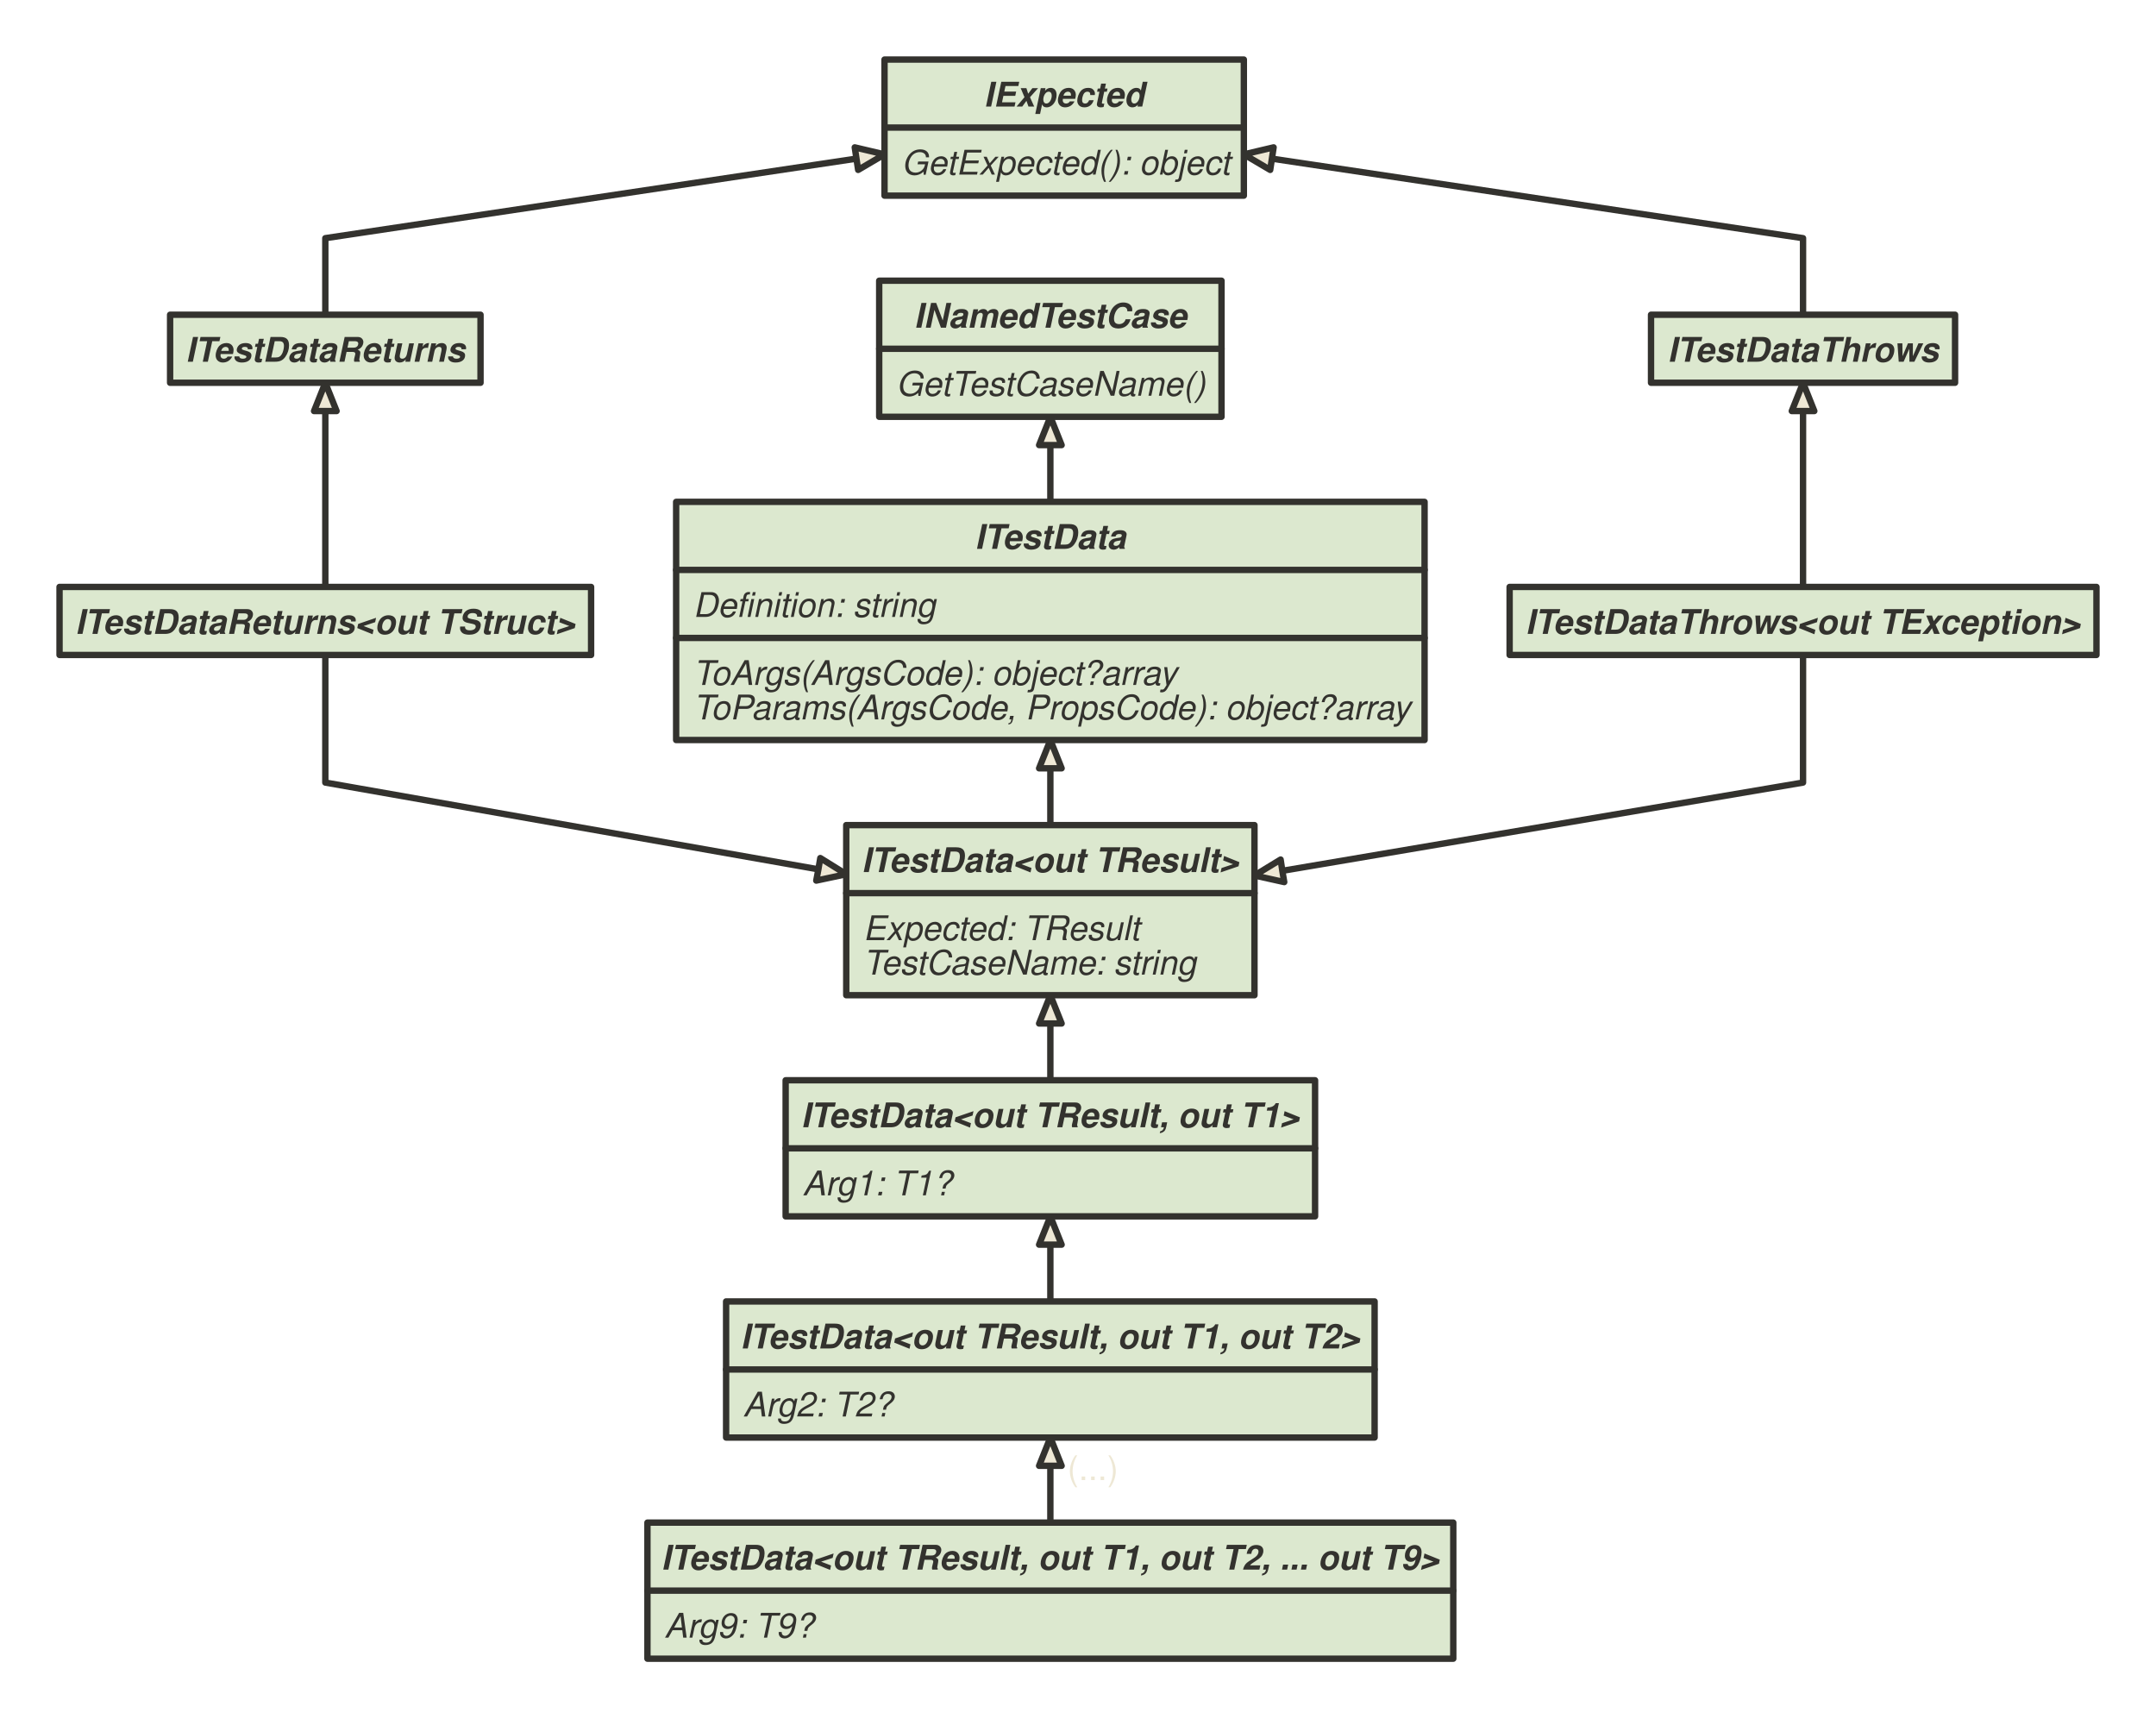
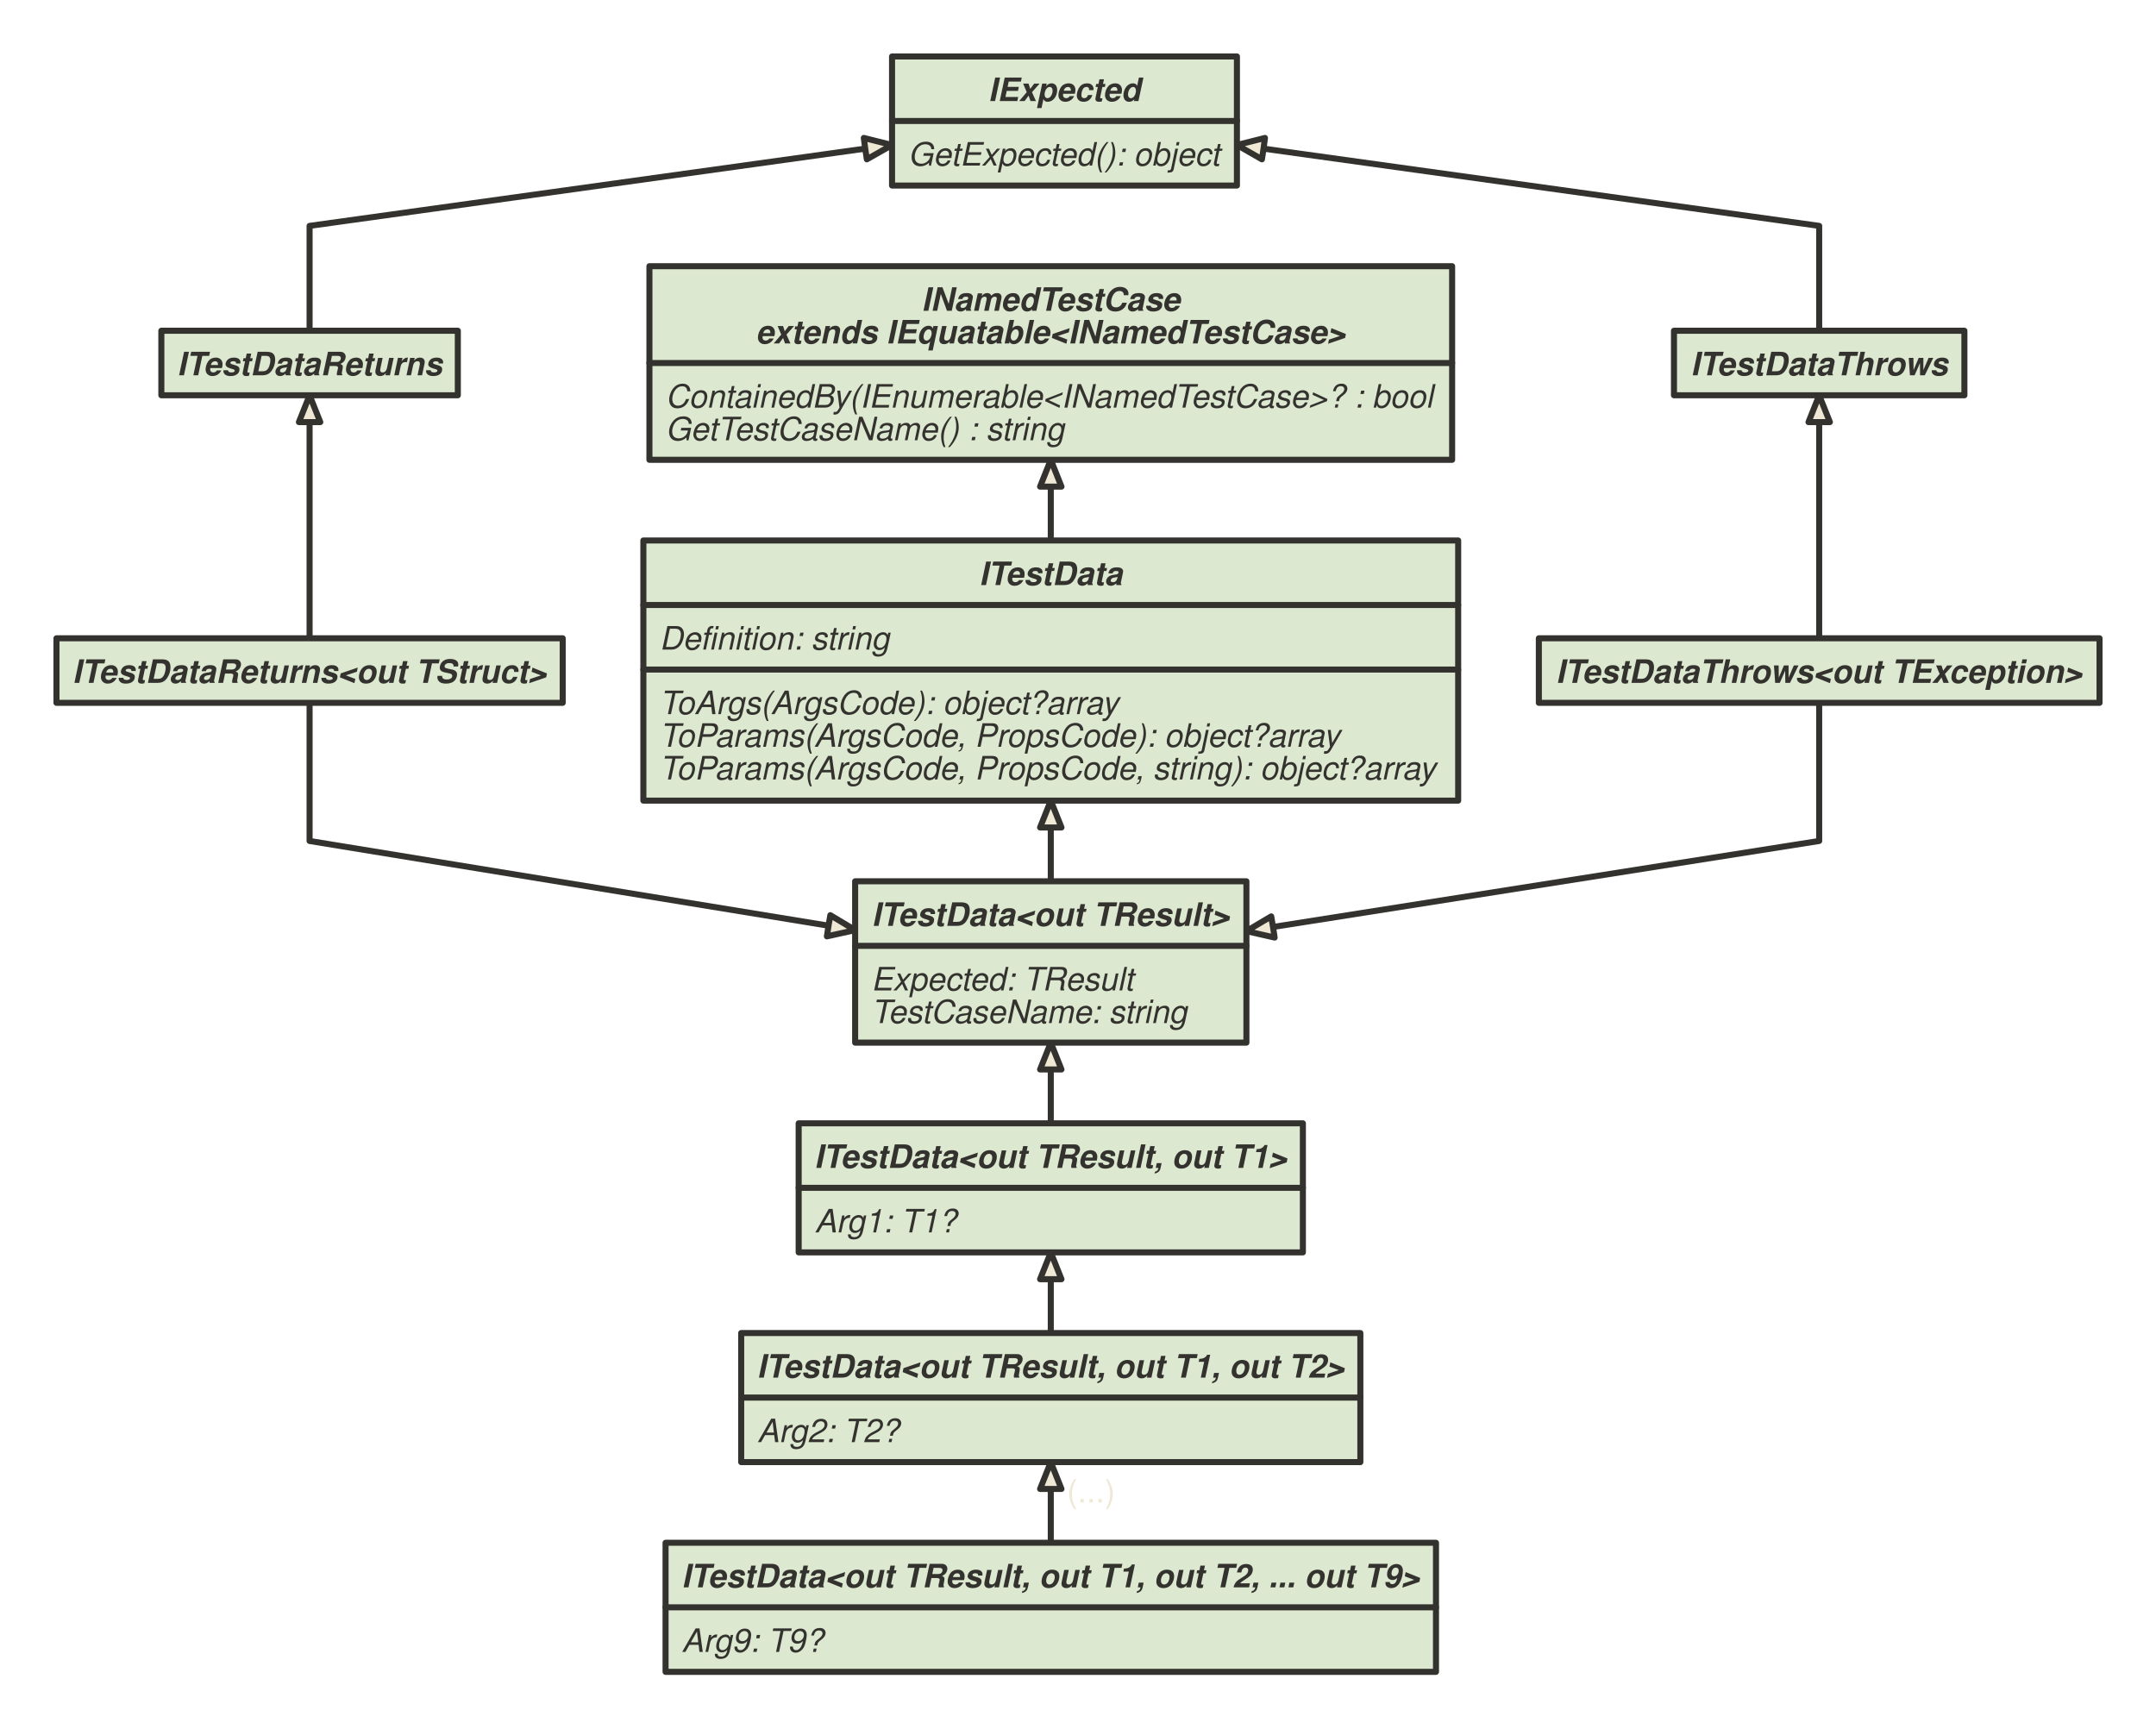
- <svg xmlns="http://www.w3.org/2000/svg" version="1.1" baseProfile="full" width="1014.0" height="808.0" viewBox="0 0 1014 808">
+ <svg xmlns="http://www.w3.org/2000/svg" version="1.1" baseProfile="full" width="1069.0" height="857.0" viewBox="0 0 1069 857">
  <g stroke-width="1.0" text-align="left" font="12pt Helvetica, Arial, sans-serif" font-size="12pt" font-family="Helvetica" font-weight="bold" font-style="normal">
    <g font-family="Helvetica" font-size="12pt" font-weight="bold" font-style="normal" stroke-width="3.0" stroke-linejoin="round" stroke-linecap="round" stroke="#33322E">
      <g stroke="transparent" fill="transparent">
-         <rect x="0.0" y="0.0" height="808.0" width="1014.0" stroke="none" />
+         <rect x="0.0" y="0.0" height="857.0" width="1069.0" stroke="none" />
      </g>
      <g transform="translate(8, 8)" fill="#33322E">
        <g transform="translate(20, 20)" fill="#eee8d5" font-family="Helvetica" font-size="12pt" font-weight="normal" font-style="normal">
-           <path d="M374.8 46.6 L125 84 L125 120 L125.0 120.0 " fill="none" />
-           <path d="M375.6 51.9 L374.8 46.6 L374.0 41.3 L388.0 44.6 Z" />
-           <path d="M125.0 165.3 L125 188 L125 248 L125.0 248.0 " fill="none" />
-           <path d="M130.3 165.3 L125.0 165.3 L119.7 165.3 L125.0 152.0 Z" />
-           <path d="M125.0 280.0 L125 340 L356.868 380.798 L356.9 380.8 " fill="none" />
-           <path d="M355.9 386.1 L356.9 380.8 L357.8 375.5 L370.0 383.1 Z" />
-           <path d="M466.0 181.3 L466 188 L466 208 L466.0 208.0 " fill="none" />
-           <path d="M471.3 181.3 L466.0 181.3 L460.7 181.3 L466.0 168.0 Z" />
-           <path d="M466.0 333.3 L466 340 L466 360 L466.0 360.0 " fill="none" />
-           <path d="M471.3 333.3 L466.0 333.3 L460.7 333.3 L466.0 320.0 Z" />
-           <path d="M466.0 453.3 L466 460 L466 480 L466.0 480.0 " fill="none" />
-           <path d="M471.3 453.3 L466.0 453.3 L460.7 453.3 L466.0 440.0 Z" />
-           <path d="M466.0 557.3 L466 564 L466 584 L466.0 584.0 " fill="none" />
-           <path d="M471.3 557.3 L466.0 557.3 L460.7 557.3 L466.0 544.0 Z" />
-           <text x="474.0" y="668.0" stroke="none">(...)</text>
-           <path d="M466.0 661.3 L466 668 L466 688 L466.0 688.0 " fill="none" />
-           <path d="M471.3 661.3 L466.0 661.3 L460.7 661.3 L466.0 648.0 Z" />
-           <path d="M820.0 280.0 L820 340 L575.146 381.501 L575.1 381.5 " fill="none" />
-           <path d="M574.3 376.2 L575.1 381.5 L576.0 386.8 L562.0 383.7 Z" />
-           <path d="M570.2 46.6 L820 84 L820 120 L820.0 120.0 " fill="none" />
-           <path d="M571.0 41.3 L570.2 46.6 L569.4 51.9 L557.0 44.6 Z" />
-           <path d="M820.0 165.3 L820 188 L820 248 L820.0 248.0 " fill="none" />
-           <path d="M825.3 165.3 L820.0 165.3 L814.7 165.3 L820.0 152.0 Z" />
+           <path d="M401.0 45.7 L125.5 84 L125.5 136 L125.5 136.0 " fill="none" />
+           <path d="M401.8 51.0 L401.0 45.7 L400.3 40.4 L414.3 43.9 Z" />
+           <path d="M125.5 181.3 L125.5 220 L125.5 288.5 L125.5 288.5 " fill="none" />
+           <path d="M130.8 181.3 L125.5 181.3 L120.2 181.3 L125.5 168.0 Z" />
+           <path d="M125.5 320.5 L125.5 389 L382.841 431.015 L382.8 431.0 " fill="none" />
+           <path d="M382.0 436.3 L382.8 431.0 L383.7 425.8 L396.0 433.2 Z" />
+           <path d="M493.0 213.3 L493 220 L493 240 L493.0 240.0 " fill="none" />
+           <path d="M498.3 213.3 L493.0 213.3 L487.7 213.3 L493.0 200.0 Z" />
+           <path d="M493.0 382.3 L493 389 L493 409 L493.0 409.0 " fill="none" />
+           <path d="M498.3 382.3 L493.0 382.3 L487.7 382.3 L493.0 369.0 Z" />
+           <path d="M493.0 502.3 L493 509 L493 529 L493.0 529.0 " fill="none" />
+           <path d="M498.3 502.3 L493.0 502.3 L487.7 502.3 L493.0 489.0 Z" />
+           <path d="M493.0 606.3 L493 613 L493 633 L493.0 633.0 " fill="none" />
+           <path d="M498.3 606.3 L493.0 606.3 L487.7 606.3 L493.0 593.0 Z" />
+           <text x="501.0" y="717.0" stroke="none">(...)</text>
+           <path d="M493.0 710.3 L493 717 L493 737 L493.0 737.0 " fill="none" />
+           <path d="M498.3 710.3 L493.0 710.3 L487.7 710.3 L493.0 697.0 Z" />
+           <path d="M874.0 320.5 L874 389 L603.171 431.65 L603.2 431.7 " fill="none" />
+           <path d="M602.3 426.4 L603.2 431.7 L604.0 436.9 L590.0 433.7 Z" />
+           <path d="M598.5 45.7 L874 84 L874 136 L874.0 136.0 " fill="none" />
+           <path d="M599.2 40.4 L598.5 45.7 L597.7 51.0 L585.3 43.9 Z" />
+           <path d="M874.0 181.3 L874 220 L874 288.5 L874.0 288.5 " fill="none" />
+           <path d="M879.3 181.3 L874.0 181.3 L868.7 181.3 L874.0 168.0 Z" />
          <g data-name="IExpected">
            <g fill="#DCE8CF" stroke="#33322E" data-name="IExpected">
-               <rect x="388.0" y="0.0" height="64.0" width="169.0" data-name="IExpected" />
-               <path d="M388.0 32.0 L557.0 32.0" fill="none" data-name="IExpected" />
+               <rect x="414.3" y="0.0" height="64.0" width="171.0" data-name="IExpected" />
+               <path d="M414.3 32.0 L585.3 32.0" fill="none" data-name="IExpected" />
            </g>
-             <g transform="translate(388, 0)" font-family="Helvetica" font-size="12pt" font-weight="bold" font-style="italic" data-name="IExpected" data-compartment="0">
+             <g transform="translate(414.25, 0)" font-family="Helvetica" font-size="12pt" font-weight="bold" font-style="italic" data-name="IExpected" data-compartment="0">
              <g transform="translate(8, 8)" fill="#33322E" text-align="center" data-name="IExpected" data-compartment="0">
-                 <text x="76.5" y="14.1" stroke="none" text-anchor="middle" data-name="IExpected" data-compartment="0">IExpected</text>
+                 <text x="77.5" y="14.1" stroke="none" text-anchor="middle" data-name="IExpected" data-compartment="0">IExpected</text>
              </g>
            </g>
-             <g transform="translate(388, 32)" font-family="Helvetica" font-size="12pt" font-weight="normal" font-style="italic" data-name="IExpected" data-compartment="1">
+             <g transform="translate(414.25, 32)" font-family="Helvetica" font-size="12pt" font-weight="normal" font-style="italic" data-name="IExpected" data-compartment="1">
              <g transform="translate(8, 8)" fill="#33322E" text-align="left" data-name="IExpected" data-compartment="1">
                <text x="0.0" y="14.1" stroke="none" data-name="IExpected" data-compartment="1">GetExpected(): object</text>
              </g>
            </g>
          </g>
          <g data-name="ITestDataReturns">
            <g fill="#DCE8CF" stroke="#33322E" data-name="ITestDataReturns">
-               <rect x="52.0" y="120.0" height="32.0" width="146.0" data-name="ITestDataReturns" />
+               <rect x="52.0" y="136.0" height="32.0" width="147.0" data-name="ITestDataReturns" />
            </g>
-             <g transform="translate(52, 120)" font-family="Helvetica" font-size="12pt" font-weight="bold" font-style="italic" data-name="ITestDataReturns" data-compartment="0">
+             <g transform="translate(52, 136)" font-family="Helvetica" font-size="12pt" font-weight="bold" font-style="italic" data-name="ITestDataReturns" data-compartment="0">
              <g transform="translate(8, 8)" fill="#33322E" text-align="center" data-name="ITestDataReturns" data-compartment="0">
-                 <text x="65.0" y="14.1" stroke="none" text-anchor="middle" data-name="ITestDataReturns" data-compartment="0">ITestDataReturns</text>
+                 <text x="65.5" y="14.1" stroke="none" text-anchor="middle" data-name="ITestDataReturns" data-compartment="0">ITestDataReturns</text>
              </g>
            </g>
          </g>
          <g data-name="ITestDataReturns&lt;out TStruct&gt;">
            <g fill="#DCE8CF" stroke="#33322E" data-name="ITestDataReturns&lt;out TStruct&gt;">
-               <rect x="0.0" y="248.0" height="32.0" width="250.0" data-name="ITestDataReturns&lt;out TStruct&gt;" />
+               <rect x="0.0" y="288.5" height="32.0" width="251.0" data-name="ITestDataReturns&lt;out TStruct&gt;" />
            </g>
-             <g transform="translate(0, 248)" font-family="Helvetica" font-size="12pt" font-weight="bold" font-style="italic" data-name="ITestDataReturns&lt;out TStruct&gt;" data-compartment="0">
+             <g transform="translate(0, 288.5)" font-family="Helvetica" font-size="12pt" font-weight="bold" font-style="italic" data-name="ITestDataReturns&lt;out TStruct&gt;" data-compartment="0">
              <g transform="translate(8, 8)" fill="#33322E" text-align="center" data-name="ITestDataReturns&lt;out TStruct&gt;" data-compartment="0">
-                 <text x="117.0" y="14.1" stroke="none" text-anchor="middle" data-name="ITestDataReturns&lt;out TStruct&gt;" data-compartment="0">ITestDataReturns&lt;out TStruct&gt;</text>
+                 <text x="117.5" y="14.1" stroke="none" text-anchor="middle" data-name="ITestDataReturns&lt;out TStruct&gt;" data-compartment="0">ITestDataReturns&lt;out TStruct&gt;</text>
              </g>
            </g>
          </g>
          <g data-name="ITestData&lt;out TResult&gt;">
            <g fill="#DCE8CF" stroke="#33322E" data-name="ITestData&lt;out TResult&gt;">
-               <rect x="370.0" y="360.0" height="80.0" width="192.0" data-name="ITestData&lt;out TResult&gt;" />
-               <path d="M370.0 392.0 L562.0 392.0" fill="none" data-name="ITestData&lt;out TResult&gt;" />
+               <rect x="396.0" y="409.0" height="80.0" width="194.0" data-name="ITestData&lt;out TResult&gt;" />
+               <path d="M396.0 441.0 L590.0 441.0" fill="none" data-name="ITestData&lt;out TResult&gt;" />
            </g>
-             <g transform="translate(370, 360)" font-family="Helvetica" font-size="12pt" font-weight="bold" font-style="italic" data-name="ITestData&lt;out TResult&gt;" data-compartment="0">
+             <g transform="translate(396, 409)" font-family="Helvetica" font-size="12pt" font-weight="bold" font-style="italic" data-name="ITestData&lt;out TResult&gt;" data-compartment="0">
              <g transform="translate(8, 8)" fill="#33322E" text-align="center" data-name="ITestData&lt;out TResult&gt;" data-compartment="0">
-                 <text x="88.0" y="14.1" stroke="none" text-anchor="middle" data-name="ITestData&lt;out TResult&gt;" data-compartment="0">ITestData&lt;out TResult&gt;</text>
+                 <text x="89.0" y="14.1" stroke="none" text-anchor="middle" data-name="ITestData&lt;out TResult&gt;" data-compartment="0">ITestData&lt;out TResult&gt;</text>
              </g>
            </g>
-             <g transform="translate(370, 392)" font-family="Helvetica" font-size="12pt" font-weight="normal" font-style="italic" data-name="ITestData&lt;out TResult&gt;" data-compartment="1">
+             <g transform="translate(396, 441)" font-family="Helvetica" font-size="12pt" font-weight="normal" font-style="italic" data-name="ITestData&lt;out TResult&gt;" data-compartment="1">
              <g transform="translate(8, 8)" fill="#33322E" text-align="left" data-name="ITestData&lt;out TResult&gt;" data-compartment="1">
                <text x="0.0" y="14.1" stroke="none" data-name="ITestData&lt;out TResult&gt;" data-compartment="1">Expected: TResult</text>
                <text x="0.0" y="30.3" stroke="none" data-name="ITestData&lt;out TResult&gt;" data-compartment="1">TestCaseName: string</text>
              </g>
            </g>
          </g>
          <g data-name="INamedTestCase">
            <g fill="#DCE8CF" stroke="#33322E" data-name="INamedTestCase">
-               <rect x="385.5" y="104.0" height="64.0" width="161.0" data-name="INamedTestCase" />
-               <path d="M385.5 136.0 L546.5 136.0" fill="none" data-name="INamedTestCase" />
+               <rect x="294.0" y="104.0" height="96.0" width="398.0" data-name="INamedTestCase" />
+               <path d="M294.0 152.0 L692.0 152.0" fill="none" data-name="INamedTestCase" />
            </g>
-             <g transform="translate(385.5, 104)" font-family="Helvetica" font-size="12pt" font-weight="bold" font-style="italic" data-name="INamedTestCase" data-compartment="0">
+             <g transform="translate(294, 104)" font-family="Helvetica" font-size="12pt" font-weight="bold" font-style="italic" data-name="INamedTestCase" data-compartment="0">
              <g transform="translate(8, 8)" fill="#33322E" text-align="center" data-name="INamedTestCase" data-compartment="0">
-                 <text x="72.5" y="14.1" stroke="none" text-anchor="middle" data-name="INamedTestCase" data-compartment="0">INamedTestCase</text>
+                 <text x="191.0" y="14.1" stroke="none" text-anchor="middle" data-name="INamedTestCase" data-compartment="0">INamedTestCase</text>
+                 <text x="191.0" y="30.3" stroke="none" text-anchor="middle" data-name="INamedTestCase" data-compartment="0">extends IEquatable&lt;INamedTestCase&gt;</text>
              </g>
            </g>
-             <g transform="translate(385.5, 136)" font-family="Helvetica" font-size="12pt" font-weight="normal" font-style="italic" data-name="INamedTestCase" data-compartment="1">
+             <g transform="translate(294, 152)" font-family="Helvetica" font-size="12pt" font-weight="normal" font-style="italic" data-name="INamedTestCase" data-compartment="1">
              <g transform="translate(8, 8)" fill="#33322E" text-align="left" data-name="INamedTestCase" data-compartment="1">
-                 <text x="0.0" y="14.1" stroke="none" data-name="INamedTestCase" data-compartment="1">GetTestCaseName()</text>
+                 <text x="0.0" y="14.1" stroke="none" data-name="INamedTestCase" data-compartment="1">ContainedBy(IEnumerable&lt;INamedTestCase&gt;? : bool</text>
+                 <text x="0.0" y="30.3" stroke="none" data-name="INamedTestCase" data-compartment="1">GetTestCaseName() : string</text>
              </g>
            </g>
          </g>
          <g data-name="ITestData">
            <g fill="#DCE8CF" stroke="#33322E" data-name="ITestData">
-               <rect x="290.0" y="208.0" height="112.0" width="352.0" data-name="ITestData" />
-               <path d="M290.0 240.0 L642.0 240.0" fill="none" data-name="ITestData" />
-               <path d="M290.0 272.0 L642.0 272.0" fill="none" data-name="ITestData" />
+               <rect x="291.0" y="240.0" height="129.0" width="404.0" data-name="ITestData" />
+               <path d="M291.0 272.0 L695.0 272.0" fill="none" data-name="ITestData" />
+               <path d="M291.0 304.0 L695.0 304.0" fill="none" data-name="ITestData" />
            </g>
-             <g transform="translate(290, 208)" font-family="Helvetica" font-size="12pt" font-weight="bold" font-style="italic" data-name="ITestData" data-compartment="0">
+             <g transform="translate(291, 240)" font-family="Helvetica" font-size="12pt" font-weight="bold" font-style="italic" data-name="ITestData" data-compartment="0">
              <g transform="translate(8, 8)" fill="#33322E" text-align="center" data-name="ITestData" data-compartment="0">
-                 <text x="168.0" y="14.1" stroke="none" text-anchor="middle" data-name="ITestData" data-compartment="0">ITestData</text>
+                 <text x="194.0" y="14.1" stroke="none" text-anchor="middle" data-name="ITestData" data-compartment="0">ITestData</text>
              </g>
            </g>
-             <g transform="translate(290, 240)" font-family="Helvetica" font-size="12pt" font-weight="normal" font-style="italic" data-name="ITestData" data-compartment="1">
+             <g transform="translate(291, 272)" font-family="Helvetica" font-size="12pt" font-weight="normal" font-style="italic" data-name="ITestData" data-compartment="1">
              <g transform="translate(8, 8)" fill="#33322E" text-align="left" data-name="ITestData" data-compartment="1">
                <text x="0.0" y="14.1" stroke="none" data-name="ITestData" data-compartment="1">Definition: string</text>
              </g>
            </g>
-             <g transform="translate(290, 272)" font-family="Helvetica" font-size="12pt" font-weight="normal" font-style="italic" data-name="ITestData" data-compartment="2">
+             <g transform="translate(291, 304)" font-family="Helvetica" font-size="12pt" font-weight="normal" font-style="italic" data-name="ITestData" data-compartment="2">
              <g transform="translate(8, 8)" fill="#33322E" text-align="left" data-name="ITestData" data-compartment="2">
                <text x="0.0" y="14.1" stroke="none" data-name="ITestData" data-compartment="2">ToArgs(ArgsCode): object?array</text>
                <text x="0.0" y="30.3" stroke="none" data-name="ITestData" data-compartment="2">ToParams(ArgsCode, PropsCode): object?array</text>
+                 <text x="0.0" y="46.5" stroke="none" data-name="ITestData" data-compartment="2">ToParams(ArgsCode, PropsCode, string): object?array</text>
              </g>
            </g>
          </g>
          <g data-name="ITestData&lt;out TResult, out T1&gt;">
            <g fill="#DCE8CF" stroke="#33322E" data-name="ITestData&lt;out TResult, out T1&gt;">
-               <rect x="341.5" y="480.0" height="64.0" width="249.0" data-name="ITestData&lt;out TResult, out T1&gt;" />
-               <path d="M341.5 512.0 L590.5 512.0" fill="none" data-name="ITestData&lt;out TResult, out T1&gt;" />
+               <rect x="368.0" y="529.0" height="64.0" width="250.0" data-name="ITestData&lt;out TResult, out T1&gt;" />
+               <path d="M368.0 561.0 L618.0 561.0" fill="none" data-name="ITestData&lt;out TResult, out T1&gt;" />
            </g>
-             <g transform="translate(341.5, 480)" font-family="Helvetica" font-size="12pt" font-weight="bold" font-style="italic" data-name="ITestData&lt;out TResult, out T1&gt;" data-compartment="0">
+             <g transform="translate(368, 529)" font-family="Helvetica" font-size="12pt" font-weight="bold" font-style="italic" data-name="ITestData&lt;out TResult, out T1&gt;" data-compartment="0">
              <g transform="translate(8, 8)" fill="#33322E" text-align="center" data-name="ITestData&lt;out TResult, out T1&gt;" data-compartment="0">
-                 <text x="116.5" y="14.1" stroke="none" text-anchor="middle" data-name="ITestData&lt;out TResult, out T1&gt;" data-compartment="0">ITestData&lt;out TResult, out T1&gt;</text>
+                 <text x="117.0" y="14.1" stroke="none" text-anchor="middle" data-name="ITestData&lt;out TResult, out T1&gt;" data-compartment="0">ITestData&lt;out TResult, out T1&gt;</text>
              </g>
            </g>
-             <g transform="translate(341.5, 512)" font-family="Helvetica" font-size="12pt" font-weight="normal" font-style="italic" data-name="ITestData&lt;out TResult, out T1&gt;" data-compartment="1">
+             <g transform="translate(368, 561)" font-family="Helvetica" font-size="12pt" font-weight="normal" font-style="italic" data-name="ITestData&lt;out TResult, out T1&gt;" data-compartment="1">
              <g transform="translate(8, 8)" fill="#33322E" text-align="left" data-name="ITestData&lt;out TResult, out T1&gt;" data-compartment="1">
                <text x="0.0" y="14.1" stroke="none" data-name="ITestData&lt;out TResult, out T1&gt;" data-compartment="1">Arg1: T1?</text>
              </g>
            </g>
          </g>
          <g data-name="ITestData&lt;out TResult, out T1, out T2&gt;">
            <g fill="#DCE8CF" stroke="#33322E" data-name="ITestData&lt;out TResult, out T1, out T2&gt;">
-               <rect x="313.5" y="584.0" height="64.0" width="305.0" data-name="ITestData&lt;out TResult, out T1, out T2&gt;" />
-               <path d="M313.5 616.0 L618.5 616.0" fill="none" data-name="ITestData&lt;out TResult, out T1, out T2&gt;" />
+               <rect x="339.5" y="633.0" height="64.0" width="307.0" data-name="ITestData&lt;out TResult, out T1, out T2&gt;" />
+               <path d="M339.5 665.0 L646.5 665.0" fill="none" data-name="ITestData&lt;out TResult, out T1, out T2&gt;" />
            </g>
-             <g transform="translate(313.5, 584)" font-family="Helvetica" font-size="12pt" font-weight="bold" font-style="italic" data-name="ITestData&lt;out TResult, out T1, out T2&gt;" data-compartment="0">
+             <g transform="translate(339.5, 633)" font-family="Helvetica" font-size="12pt" font-weight="bold" font-style="italic" data-name="ITestData&lt;out TResult, out T1, out T2&gt;" data-compartment="0">
              <g transform="translate(8, 8)" fill="#33322E" text-align="center" data-name="ITestData&lt;out TResult, out T1, out T2&gt;" data-compartment="0">
-                 <text x="144.5" y="14.1" stroke="none" text-anchor="middle" data-name="ITestData&lt;out TResult, out T1, out T2&gt;" data-compartment="0">ITestData&lt;out TResult, out T1, out T2&gt;</text>
+                 <text x="145.5" y="14.1" stroke="none" text-anchor="middle" data-name="ITestData&lt;out TResult, out T1, out T2&gt;" data-compartment="0">ITestData&lt;out TResult, out T1, out T2&gt;</text>
              </g>
            </g>
-             <g transform="translate(313.5, 616)" font-family="Helvetica" font-size="12pt" font-weight="normal" font-style="italic" data-name="ITestData&lt;out TResult, out T1, out T2&gt;" data-compartment="1">
+             <g transform="translate(339.5, 665)" font-family="Helvetica" font-size="12pt" font-weight="normal" font-style="italic" data-name="ITestData&lt;out TResult, out T1, out T2&gt;" data-compartment="1">
              <g transform="translate(8, 8)" fill="#33322E" text-align="left" data-name="ITestData&lt;out TResult, out T1, out T2&gt;" data-compartment="1">
                <text x="0.0" y="14.1" stroke="none" data-name="ITestData&lt;out TResult, out T1, out T2&gt;" data-compartment="1">Arg2: T2?</text>
              </g>
            </g>
          </g>
          <g data-name="ITestData&lt;out TResult, out T1, out T2, ... out T9&gt;">
            <g fill="#DCE8CF" stroke="#33322E" data-name="ITestData&lt;out TResult, out T1, out T2, ... out T9&gt;">
-               <rect x="276.5" y="688.0" height="64.0" width="379.0" data-name="ITestData&lt;out TResult, out T1, out T2, ... out T9&gt;" />
-               <path d="M276.5 720.0 L655.5 720.0" fill="none" data-name="ITestData&lt;out TResult, out T1, out T2, ... out T9&gt;" />
+               <rect x="302.0" y="737.0" height="64.0" width="382.0" data-name="ITestData&lt;out TResult, out T1, out T2, ... out T9&gt;" />
+               <path d="M302.0 769.0 L684.0 769.0" fill="none" data-name="ITestData&lt;out TResult, out T1, out T2, ... out T9&gt;" />
            </g>
-             <g transform="translate(276.5, 688)" font-family="Helvetica" font-size="12pt" font-weight="bold" font-style="italic" data-name="ITestData&lt;out TResult, out T1, out T2, ... out T9&gt;" data-compartment="0">
+             <g transform="translate(302, 737)" font-family="Helvetica" font-size="12pt" font-weight="bold" font-style="italic" data-name="ITestData&lt;out TResult, out T1, out T2, ... out T9&gt;" data-compartment="0">
              <g transform="translate(8, 8)" fill="#33322E" text-align="center" data-name="ITestData&lt;out TResult, out T1, out T2, ... out T9&gt;" data-compartment="0">
-                 <text x="181.5" y="14.1" stroke="none" text-anchor="middle" data-name="ITestData&lt;out TResult, out T1, out T2, ... out T9&gt;" data-compartment="0">ITestData&lt;out TResult, out T1, out T2, ... out T9&gt;</text>
+                 <text x="183.0" y="14.1" stroke="none" text-anchor="middle" data-name="ITestData&lt;out TResult, out T1, out T2, ... out T9&gt;" data-compartment="0">ITestData&lt;out TResult, out T1, out T2, ... out T9&gt;</text>
              </g>
            </g>
-             <g transform="translate(276.5, 720)" font-family="Helvetica" font-size="12pt" font-weight="normal" font-style="italic" data-name="ITestData&lt;out TResult, out T1, out T2, ... out T9&gt;" data-compartment="1">
+             <g transform="translate(302, 769)" font-family="Helvetica" font-size="12pt" font-weight="normal" font-style="italic" data-name="ITestData&lt;out TResult, out T1, out T2, ... out T9&gt;" data-compartment="1">
              <g transform="translate(8, 8)" fill="#33322E" text-align="left" data-name="ITestData&lt;out TResult, out T1, out T2, ... out T9&gt;" data-compartment="1">
                <text x="0.0" y="14.1" stroke="none" data-name="ITestData&lt;out TResult, out T1, out T2, ... out T9&gt;" data-compartment="1">Arg9: T9?</text>
              </g>
            </g>
          </g>
          <g data-name="ITestDataThrows&lt;out TException&gt;">
            <g fill="#DCE8CF" stroke="#33322E" data-name="ITestDataThrows&lt;out TException&gt;">
-               <rect x="682.0" y="248.0" height="32.0" width="276.0" data-name="ITestDataThrows&lt;out TException&gt;" />
+               <rect x="735.0" y="288.5" height="32.0" width="278.0" data-name="ITestDataThrows&lt;out TException&gt;" />
            </g>
-             <g transform="translate(682, 248)" font-family="Helvetica" font-size="12pt" font-weight="bold" font-style="italic" data-name="ITestDataThrows&lt;out TException&gt;" data-compartment="0">
+             <g transform="translate(735, 288.5)" font-family="Helvetica" font-size="12pt" font-weight="bold" font-style="italic" data-name="ITestDataThrows&lt;out TException&gt;" data-compartment="0">
              <g transform="translate(8, 8)" fill="#33322E" text-align="center" data-name="ITestDataThrows&lt;out TException&gt;" data-compartment="0">
-                 <text x="130.0" y="14.1" stroke="none" text-anchor="middle" data-name="ITestDataThrows&lt;out TException&gt;" data-compartment="0">ITestDataThrows&lt;out TException&gt;</text>
+                 <text x="131.0" y="14.1" stroke="none" text-anchor="middle" data-name="ITestDataThrows&lt;out TException&gt;" data-compartment="0">ITestDataThrows&lt;out TException&gt;</text>
              </g>
            </g>
          </g>
          <g data-name="ITestDataThrows">
            <g fill="#DCE8CF" stroke="#33322E" data-name="ITestDataThrows">
-               <rect x="748.5" y="120.0" height="32.0" width="143.0" data-name="ITestDataThrows" />
+               <rect x="802.0" y="136.0" height="32.0" width="144.0" data-name="ITestDataThrows" />
            </g>
-             <g transform="translate(748.5, 120)" font-family="Helvetica" font-size="12pt" font-weight="bold" font-style="italic" data-name="ITestDataThrows" data-compartment="0">
+             <g transform="translate(802, 136)" font-family="Helvetica" font-size="12pt" font-weight="bold" font-style="italic" data-name="ITestDataThrows" data-compartment="0">
              <g transform="translate(8, 8)" fill="#33322E" text-align="center" data-name="ITestDataThrows" data-compartment="0">
-                 <text x="63.5" y="14.1" stroke="none" text-anchor="middle" data-name="ITestDataThrows" data-compartment="0">ITestDataThrows</text>
+                 <text x="64.0" y="14.1" stroke="none" text-anchor="middle" data-name="ITestDataThrows" data-compartment="0">ITestDataThrows</text>
              </g>
            </g>
          </g>
        </g>
      </g>
    </g>
  </g>
</svg>
